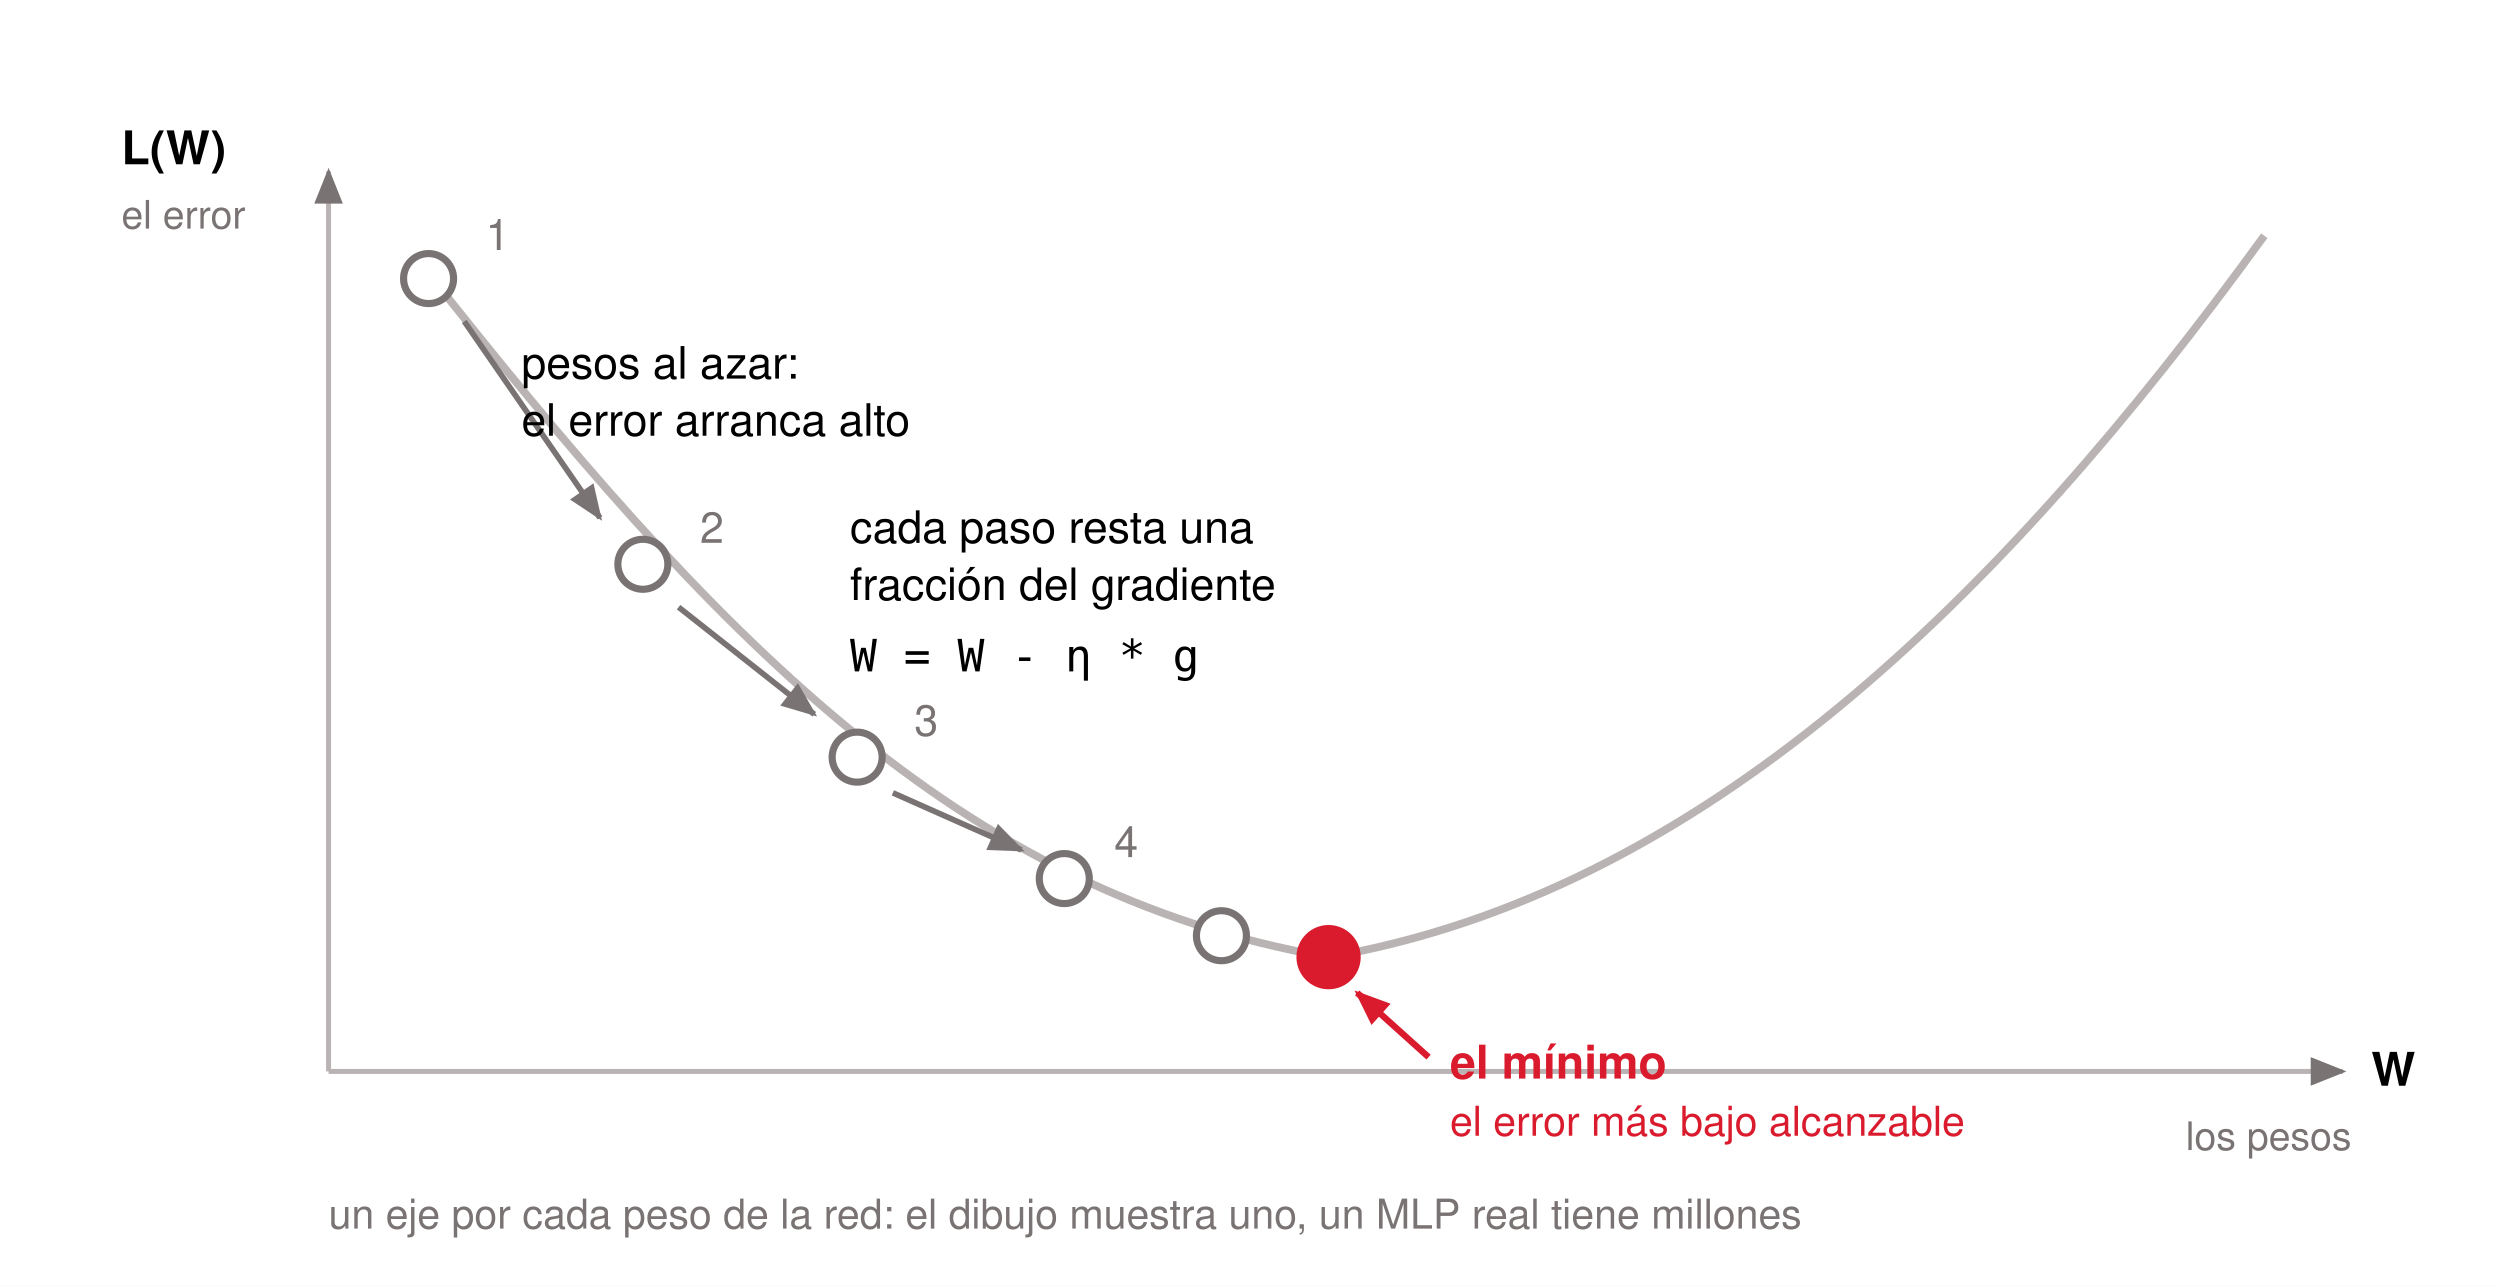
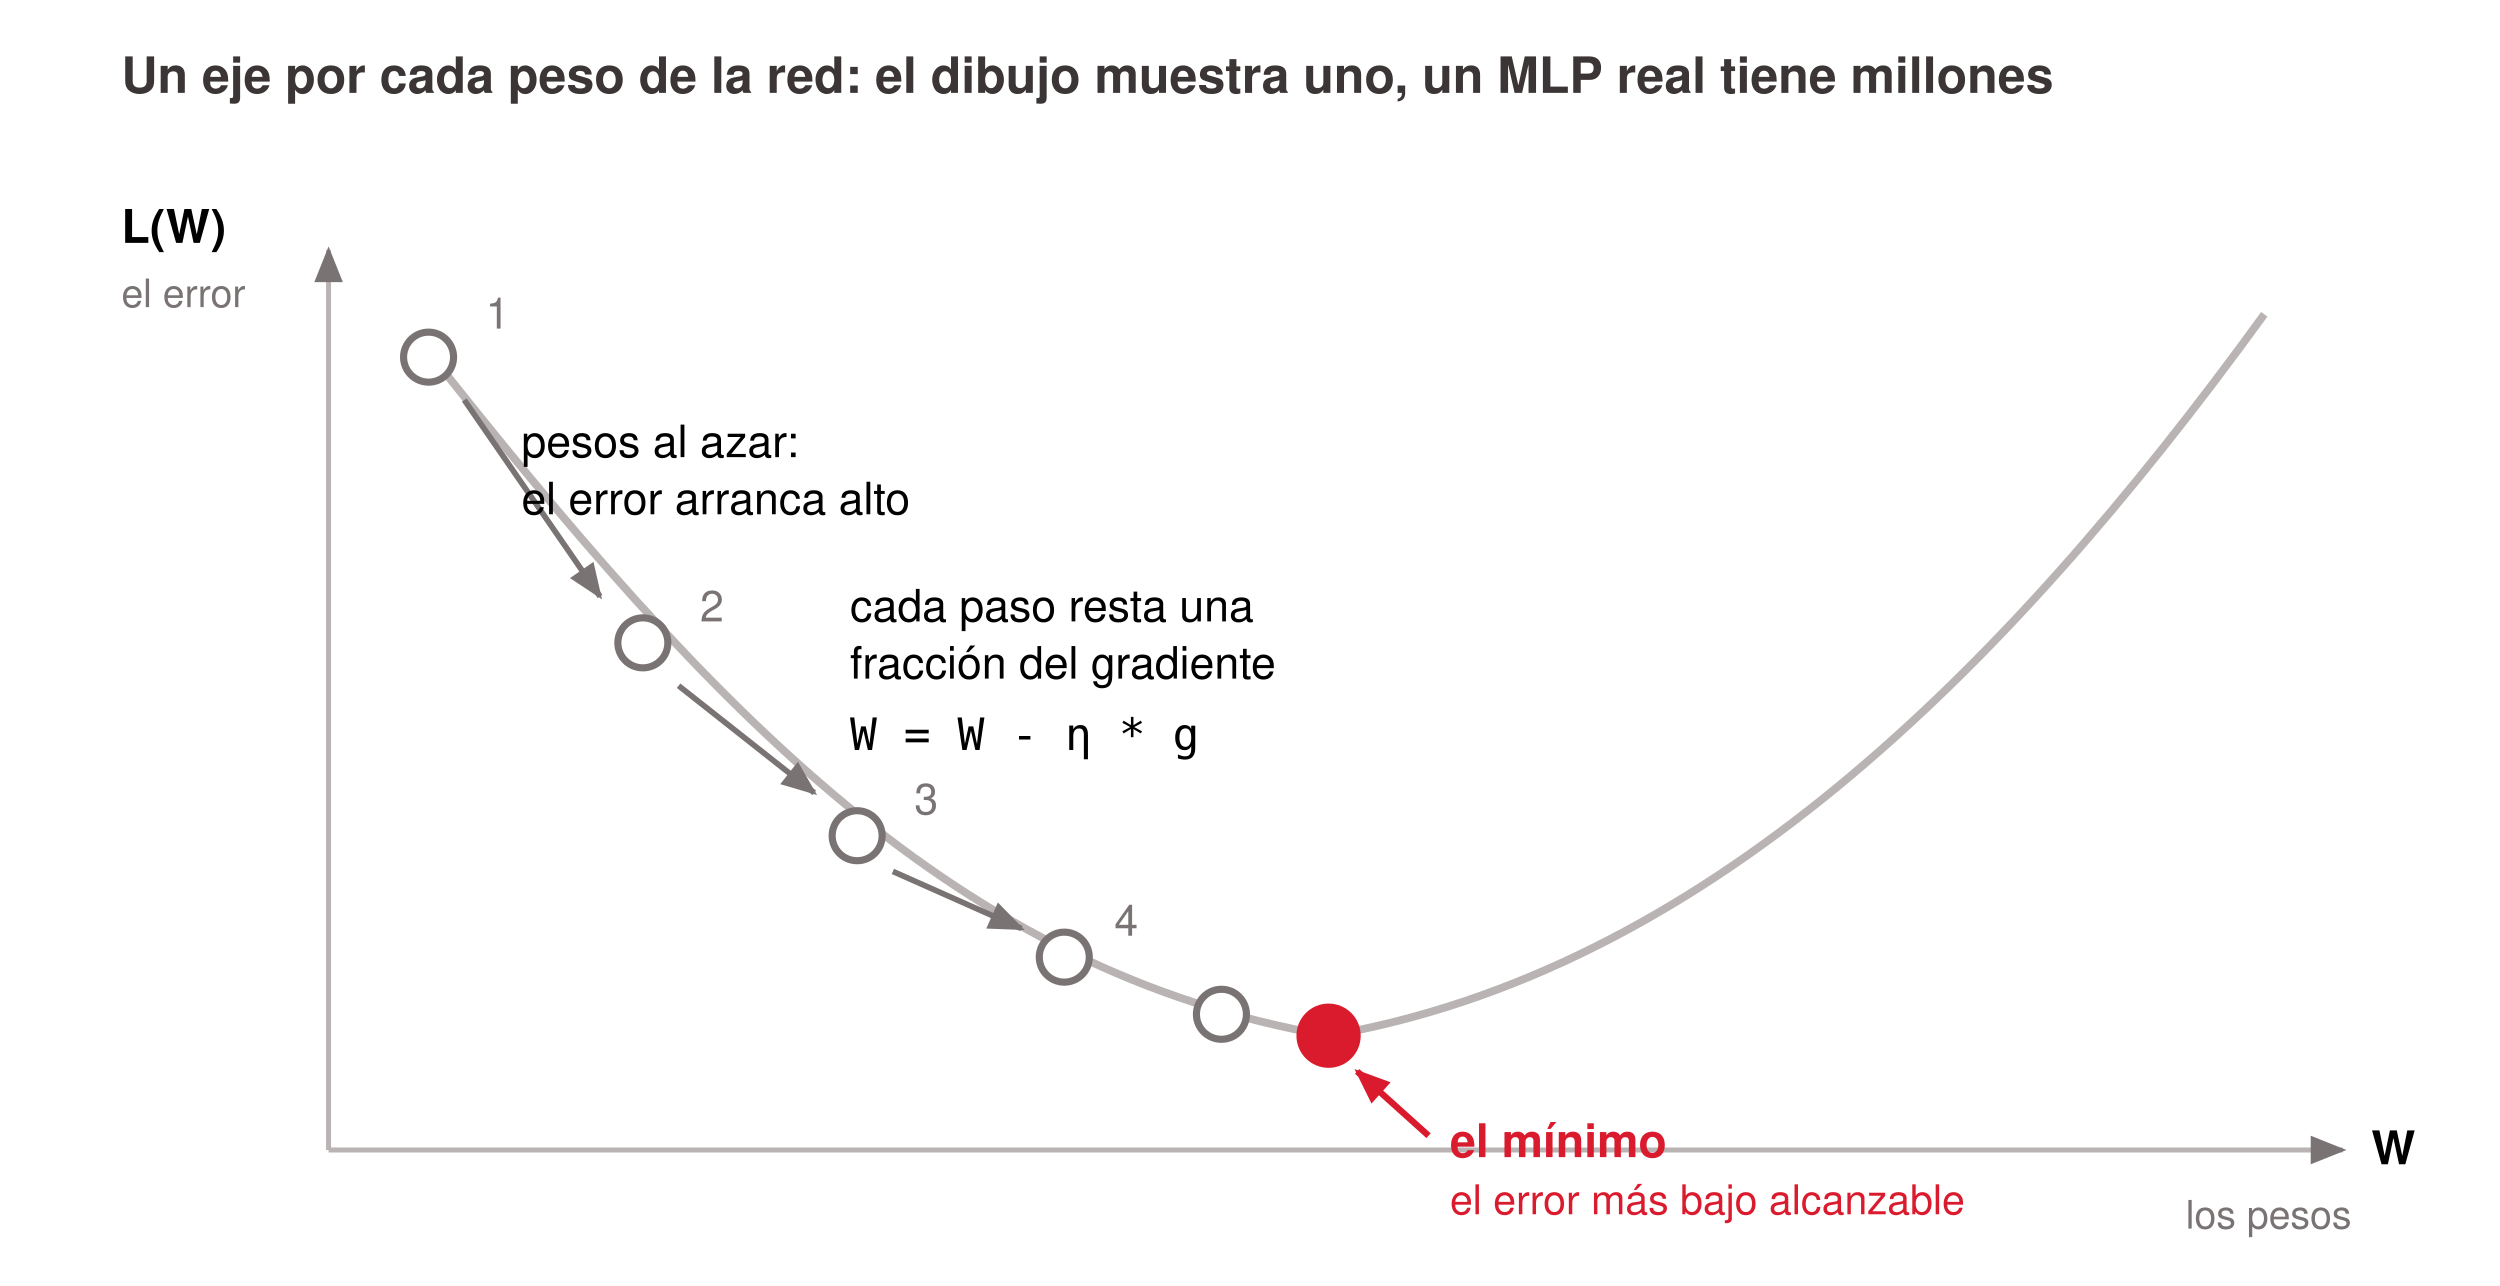
<svg xmlns="http://www.w3.org/2000/svg" viewBox="0 0 700 360" font-family="Helvetica, Arial, sans-serif" font-size="13">
  <rect x="0" y="0" width="700" height="360" fill="#ffffff" />
  <defs>
    <marker id="ag" markerUnits="userSpaceOnUse" markerWidth="10" markerHeight="8" refX="9" refY="4" orient="auto">
      <path d="M0 0 L10 4 L0 8 z" fill="#7A7373" />
    </marker>
    <marker id="ar" markerUnits="userSpaceOnUse" markerWidth="10" markerHeight="8" refX="9" refY="4" orient="auto">
      <path d="M0 0 L10 4 L0 8 z" fill="#DA1B2E" />
    </marker>
  </defs>
-   <g stroke="#B9B3B3" stroke-width="1.4" fill="none" marker-end="url(#ag)">
-     <path d="M 92 300 L 92 48" />
-     <path d="M 92 300 L 656 300" />
+   <text x="34" y="26" font-size="14" font-weight="bold" fill="#3B3535">Un eje por cada peso de la red: el dibujo muestra uno, un MLP real tiene millones</text>
+   <g transform="translate(0,22)">
+     <g stroke="#B9B3B3" stroke-width="1.4" fill="none" marker-end="url(#ag)">
+       <path d="M 92 300 L 92 48" />
+       <path d="M 92 300 L 656 300" />
+     </g>
+     <text x="34" y="46" font-size="13" font-weight="bold">L(W)</text>
+     <text x="34" y="64" font-size="11" fill="#7A7373">el error</text>
+     <text x="664" y="304" font-size="13" font-weight="bold">W</text>
+     <text x="612" y="322" font-size="11" fill="#7A7373">los pesos</text>
+     <path d="M 118 74 C 200 178, 268 250, 372 268 C 476 250, 560 168, 634 66" stroke="#B9B3B3" stroke-width="2.2" fill="none" />
+     <g fill="#ffffff" stroke="#7A7373" stroke-width="2">
+       <circle cx="120" cy="78" r="7" />
+       <circle cx="180" cy="158" r="7" />
+       <circle cx="240" cy="212" r="7" />
+       <circle cx="298" cy="246" r="7" />
+       <circle cx="342" cy="262" r="7" />
+     </g>
+     <circle cx="372" cy="268" r="9" fill="#DA1B2E" />
+     <g stroke="#7A7373" stroke-width="1.6" fill="none" marker-end="url(#ag)">
+       <path d="M 130 90 L 168 145" />
+       <path d="M 190 170 L 228 200" />
+       <path d="M 250 222 L 286 238" />
+     </g>
+     <g font-size="12" fill="#7A7373">
+       <text x="136" y="70">1</text>
+       <text x="196" y="152">2</text>
+       <text x="256" y="206">3</text>
+       <text x="312" y="240">4</text>
+     </g>
+     <text x="146" y="106" font-size="12.5">pesos al azar:</text>
+     <text x="146" y="122" font-size="12.5">el error arranca alto</text>
+     <text x="238" y="152" font-size="12.5">cada paso resta una</text>
+     <text x="238" y="168" font-size="12.5">fracción del gradiente</text>
+     <text x="238" y="188" font-size="12.5" font-family="'DejaVu Sans Mono', monospace">W = W - η * g</text>
+     <path d="M 400 296 L 380 278" stroke="#DA1B2E" stroke-width="1.8" fill="none" marker-end="url(#ar)" />
+     <text x="406" y="302" font-size="13" font-weight="bold" fill="#DA1B2E">el mínimo</text>
+     <text x="406" y="318" font-size="11.5" fill="#DA1B2E">el error más bajo alcanzable</text>
  </g>
-   <text x="34" y="46" font-size="13" font-weight="bold">L(W)</text>
-   <text x="34" y="64" font-size="11" fill="#7A7373">el error</text>
-   <text x="664" y="304" font-size="13" font-weight="bold">W</text>
-   <text x="612" y="322" font-size="11" fill="#7A7373">los pesos</text>
-   <path d="M 118 74 C 200 178, 268 250, 372 268 C 476 250, 560 168, 634 66" stroke="#B9B3B3" stroke-width="2.2" fill="none" />
-   <g fill="#ffffff" stroke="#7A7373" stroke-width="2">
-     <circle cx="120" cy="78" r="7" />
-     <circle cx="180" cy="158" r="7" />
-     <circle cx="240" cy="212" r="7" />
-     <circle cx="298" cy="246" r="7" />
-     <circle cx="342" cy="262" r="7" />
-   </g>
-   <circle cx="372" cy="268" r="9" fill="#DA1B2E" />
-   <g stroke="#7A7373" stroke-width="1.6" fill="none" marker-end="url(#ag)">
-     <path d="M 130 90 L 168 145" />
-     <path d="M 190 170 L 228 200" />
-     <path d="M 250 222 L 286 238" />
-   </g>
-   <g font-size="12" fill="#7A7373">
-     <text x="136" y="70">1</text>
-     <text x="196" y="152">2</text>
-     <text x="256" y="206">3</text>
-     <text x="312" y="240">4</text>
-   </g>
-   <text x="146" y="106" font-size="12.5">pesos al azar:</text>
-   <text x="146" y="122" font-size="12.5">el error arranca alto</text>
-   <text x="238" y="152" font-size="12.5">cada paso resta una</text>
-   <text x="238" y="168" font-size="12.5">fracción del gradiente</text>
-   <text x="238" y="188" font-size="12.5" font-family="'DejaVu Sans Mono', monospace">W = W - η * g</text>
-   <path d="M 400 296 L 380 278" stroke="#DA1B2E" stroke-width="1.8" fill="none" marker-end="url(#ar)" />
-   <text x="406" y="302" font-size="13" font-weight="bold" fill="#DA1B2E">el mínimo</text>
-   <text x="406" y="318" font-size="11.5" fill="#DA1B2E">el error más bajo alcanzable</text>
-   <text x="92" y="344" font-size="11.5" fill="#7A7373">un eje por cada peso de la red: el dibujo muestra uno, un MLP real tiene millones</text>
</svg>
